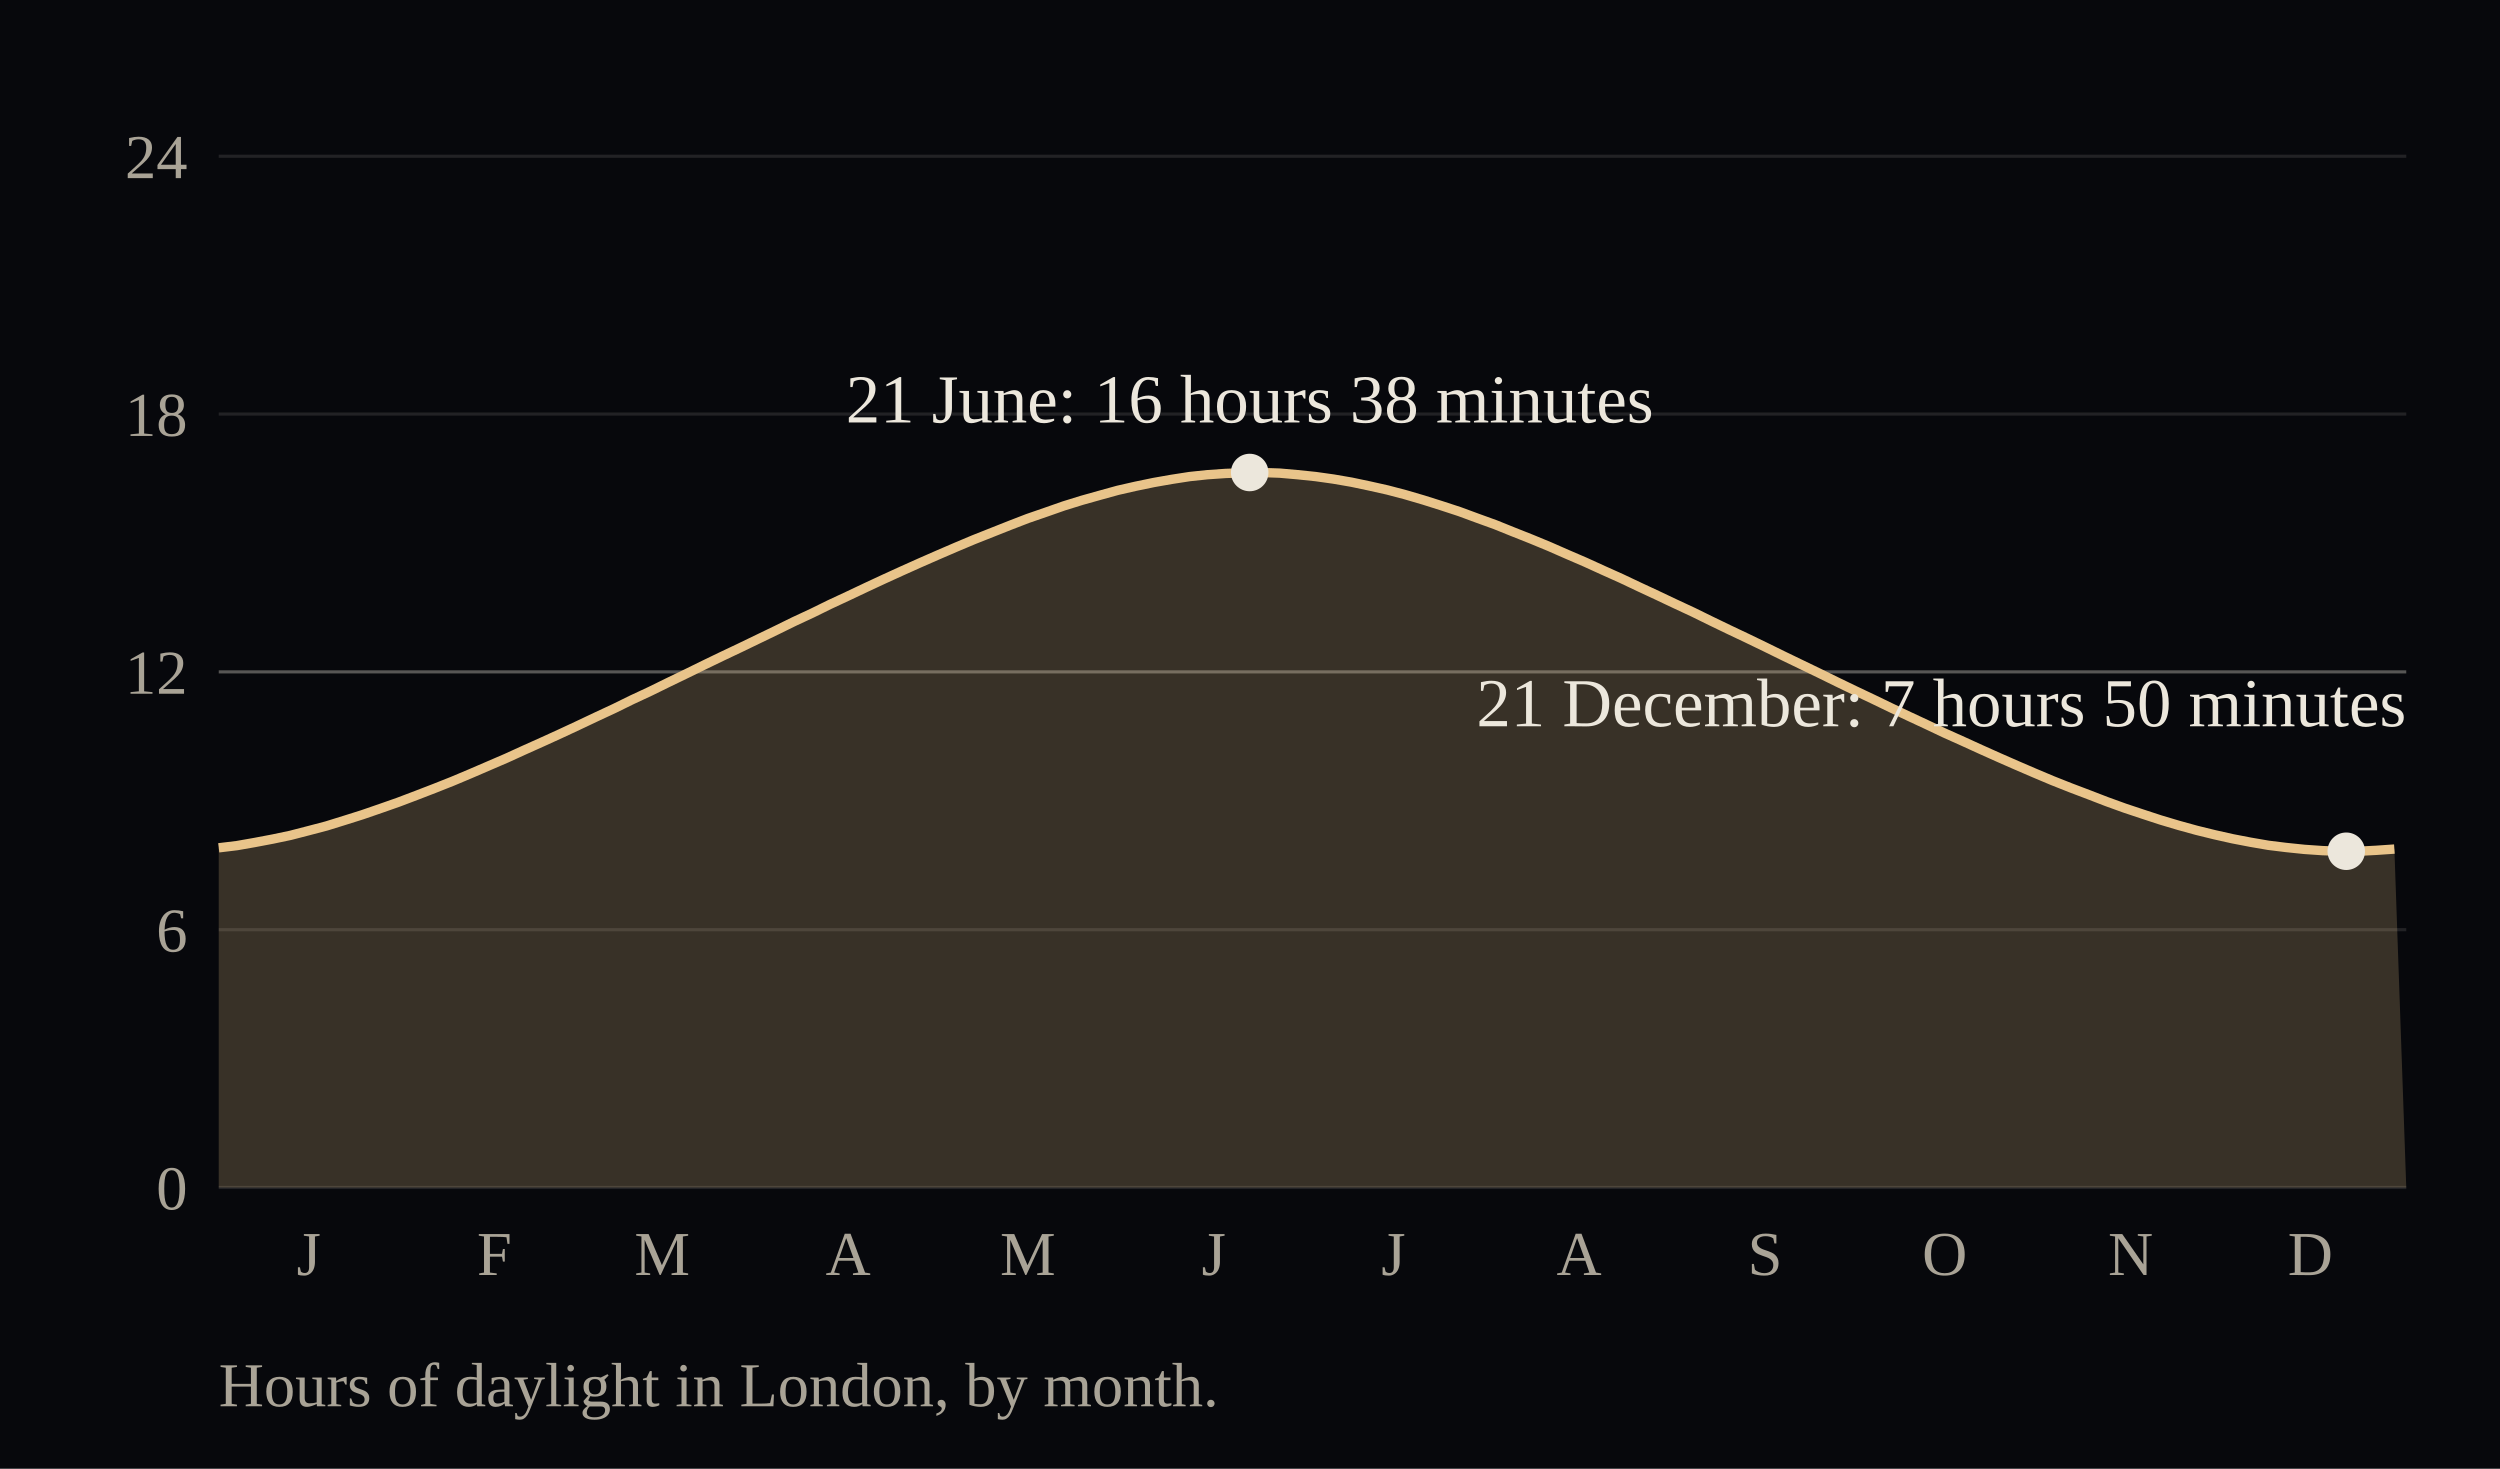
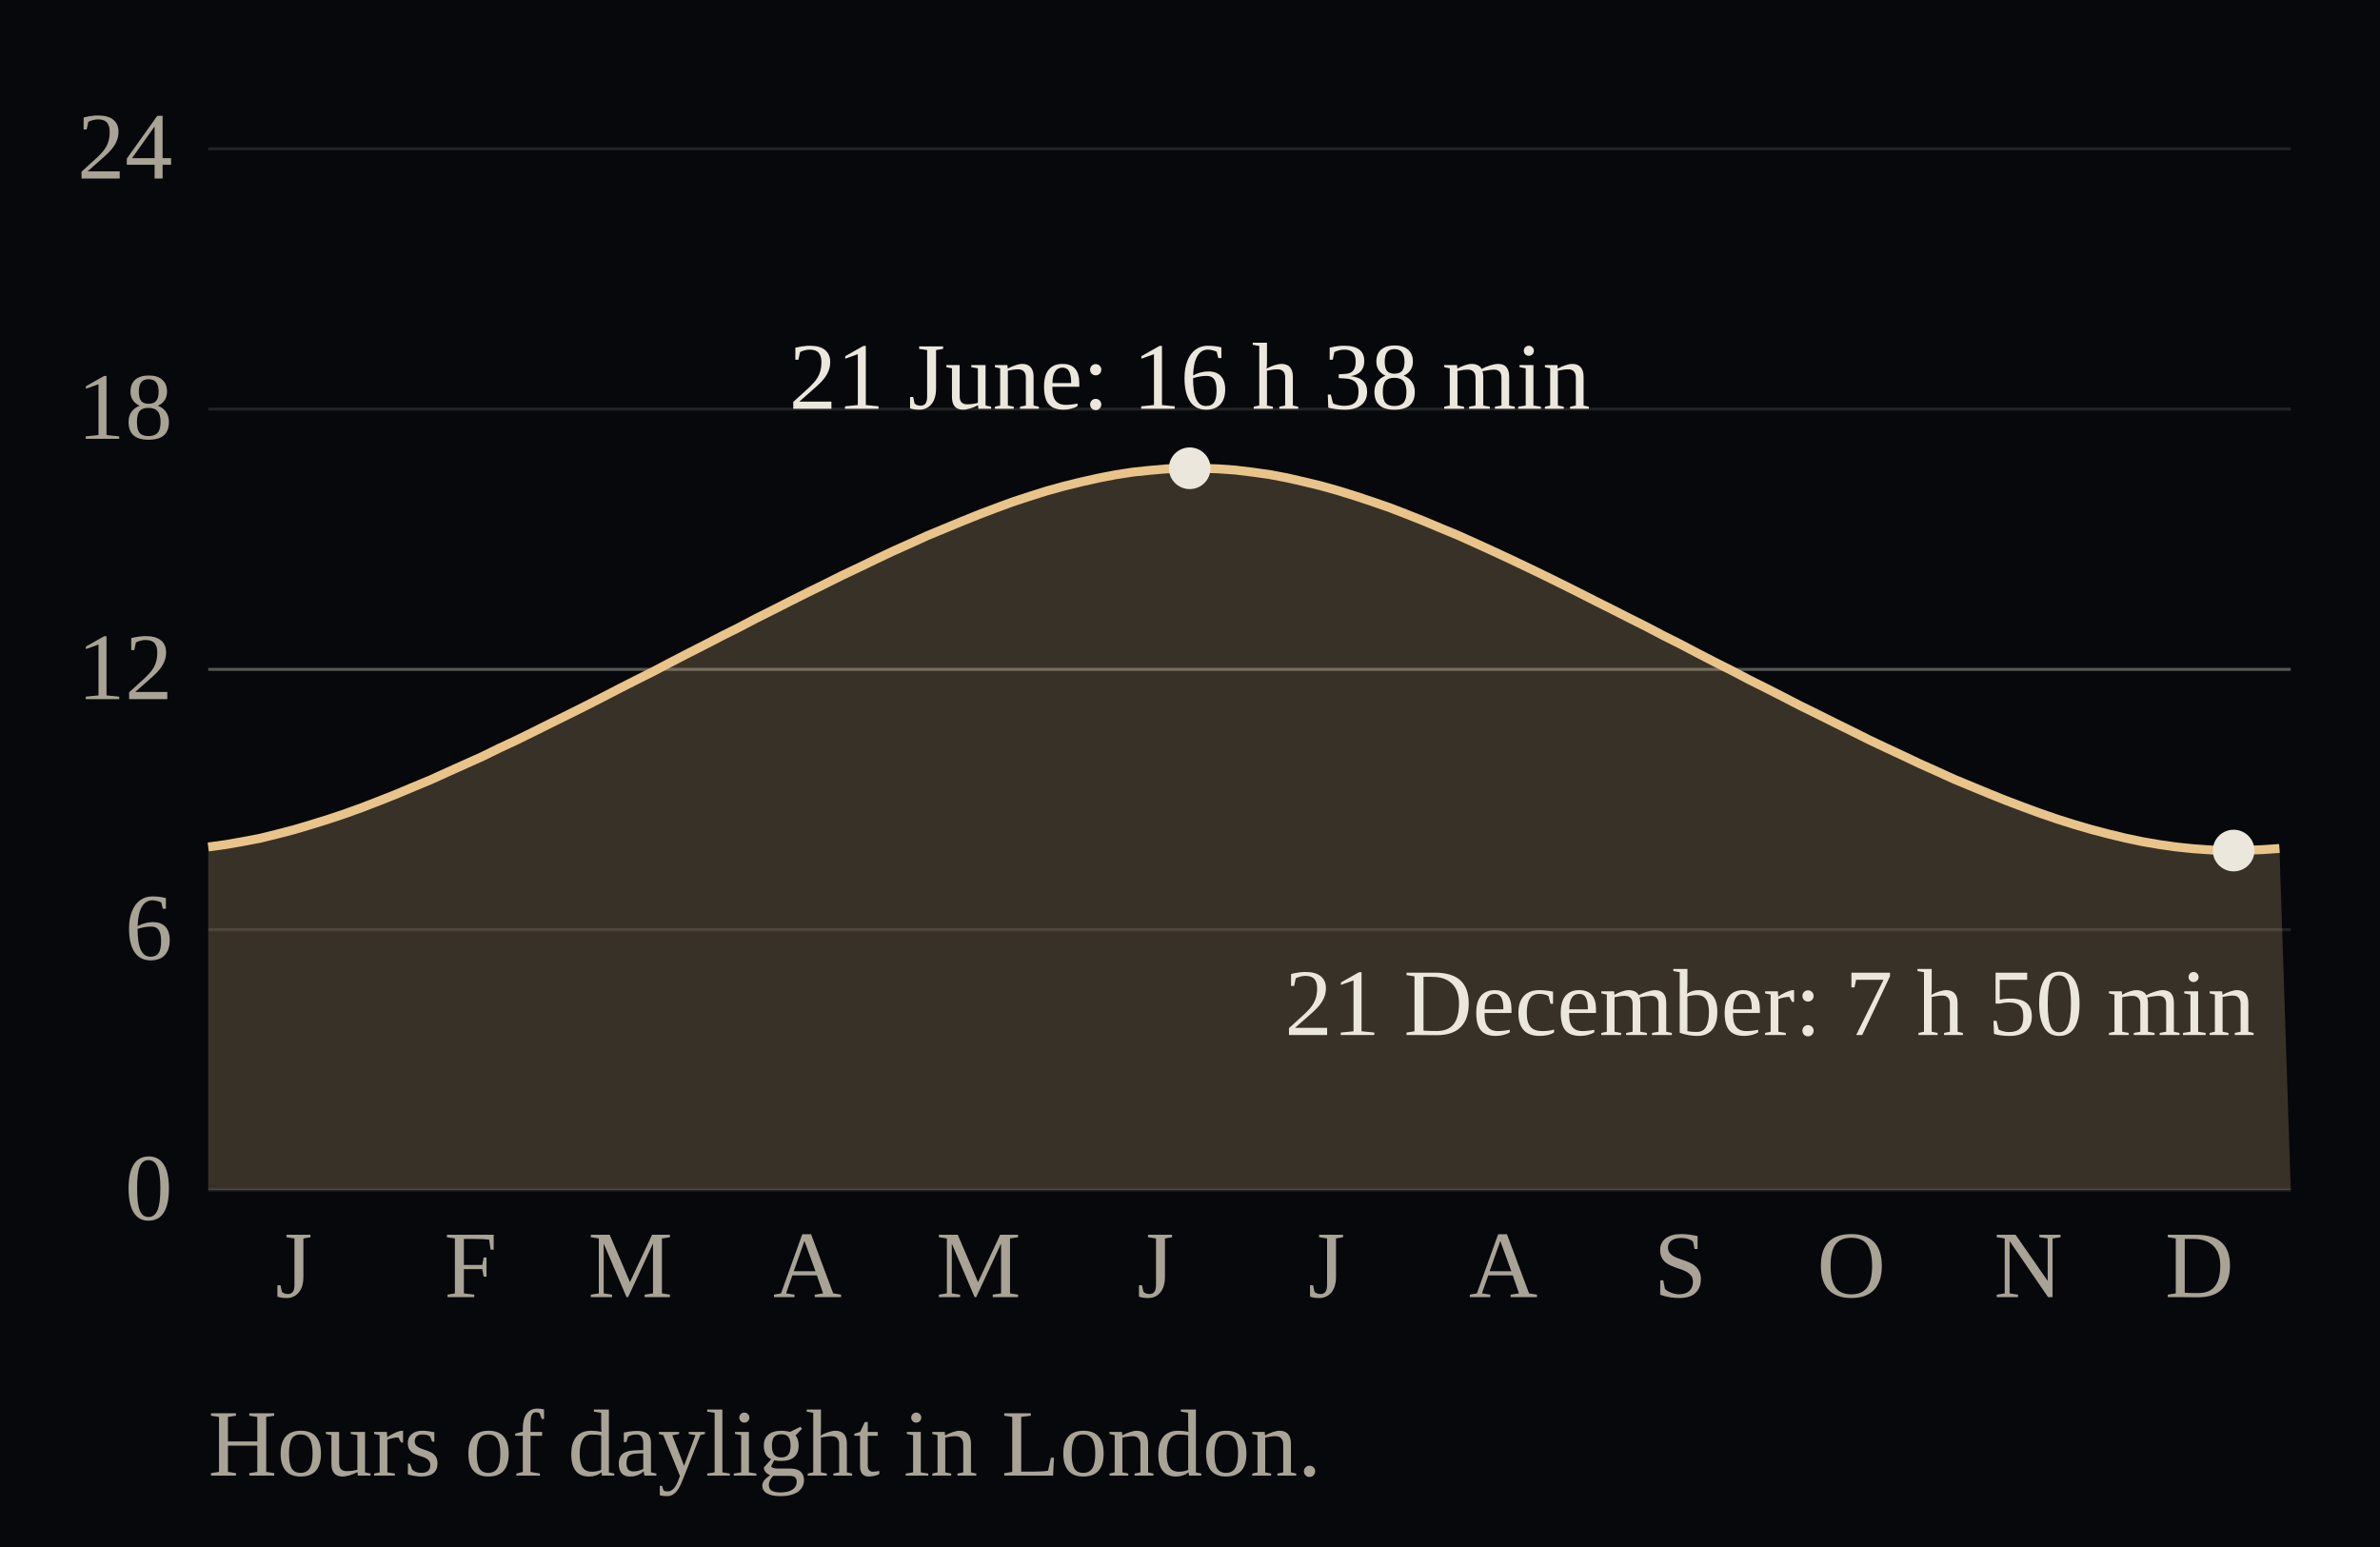
- <svg xmlns="http://www.w3.org/2000/svg" viewBox="0 0 800 470" width="800" height="470" font-family="Georgia, 'Times New Roman', serif">
-   <rect width="800" height="470" fill="#07080c" />
-   <line x1="70" y1="380.0" x2="770" y2="380.0" stroke="#ece7dc" stroke-opacity="0.12" />
-   <text x="60.0" y="387.0" font-size="20" fill="#a9a396" text-anchor="end">0</text>
-   <line x1="70" y1="297.5" x2="770" y2="297.5" stroke="#ece7dc" stroke-opacity="0.12" />
-   <text x="60.0" y="304.5" font-size="20" fill="#a9a396" text-anchor="end">6</text>
-   <line x1="70" y1="215.0" x2="770" y2="215.0" stroke="#ece7dc" stroke-opacity="0.35" />
-   <text x="60.0" y="222.0" font-size="20" fill="#a9a396" text-anchor="end">12</text>
-   <line x1="70" y1="132.5" x2="770" y2="132.5" stroke="#ece7dc" stroke-opacity="0.12" />
-   <text x="60.0" y="139.5" font-size="20" fill="#a9a396" text-anchor="end">18</text>
+ <svg xmlns="http://www.w3.org/2000/svg" viewBox="0 0 800 520" width="800" height="520" font-family="Georgia, 'Times New Roman', serif">
+   <rect width="800" height="520" fill="#07080c" />
+   <line x1="70" y1="400.0" x2="770" y2="400.0" stroke="#ece7dc" stroke-opacity="0.12" />
+   <text x="58.0" y="410.0" font-size="32" fill="#a9a396" text-anchor="end">0</text>
+   <line x1="70" y1="312.5" x2="770" y2="312.5" stroke="#ece7dc" stroke-opacity="0.12" />
+   <text x="58.0" y="322.5" font-size="32" fill="#a9a396" text-anchor="end">6</text>
+   <line x1="70" y1="225.0" x2="770" y2="225.0" stroke="#ece7dc" stroke-opacity="0.35" />
+   <text x="58.0" y="235.0" font-size="32" fill="#a9a396" text-anchor="end">12</text>
+   <line x1="70" y1="137.5" x2="770" y2="137.5" stroke="#ece7dc" stroke-opacity="0.12" />
+   <text x="58.0" y="147.5" font-size="32" fill="#a9a396" text-anchor="end">18</text>
  <line x1="70" y1="50.0" x2="770" y2="50.0" stroke="#ece7dc" stroke-opacity="0.12" />
-   <text x="60.0" y="57.0" font-size="20" fill="#a9a396" text-anchor="end">24</text>
-   <polygon points="70,380 70.0,271.3 75.8,270.6 81.5,269.6 87.3,268.5 93.0,267.3 98.8,265.8 104.5,264.3 110.3,262.5 116.0,260.7 121.8,258.7 127.5,256.7 133.3,254.5 139.0,252.3 144.8,250.0 150.5,247.6 156.3,245.1 162.1,242.6 167.8,240.0 173.6,237.4 179.3,234.8 185.1,232.1 190.8,229.4 196.6,226.7 202.3,223.9 208.1,221.2 213.8,218.4 219.6,215.6 225.3,212.8 231.1,210.0 236.8,207.3 242.6,204.5 248.4,201.7 254.1,198.9 259.9,196.2 265.6,193.4 271.4,190.7 277.1,188.0 282.9,185.3 288.6,182.7 294.4,180.1 300.1,177.6 305.9,175.1 311.6,172.7 317.4,170.4 323.2,168.1 328.9,165.9 334.7,163.9 340.4,161.9 346.2,160.1 351.9,158.5 357.7,156.9 363.4,155.6 369.2,154.4 374.9,153.4 380.7,152.5 386.4,151.9 392.2,151.5 397.9,151.3 403.7,151.2 409.5,151.4 415.2,151.9 421.0,152.5 426.7,153.3 432.5,154.3 438.2,155.5 444.0,156.8 449.7,158.3 455.5,160.0 461.2,161.8 467.0,163.7 472.7,165.8 478.5,167.9 484.2,170.2 490.0,172.5 495.8,174.9 501.5,177.4 507.3,179.9 513.0,182.5 518.8,185.1 524.5,187.8 530.3,190.5 536.0,193.2 541.8,195.9 547.5,198.7 553.3,201.5 559.0,204.2 564.8,207.0 570.5,209.8 576.3,212.6 582.1,215.4 587.8,218.2 593.6,221.0 599.3,223.7 605.1,226.5 610.8,229.2 616.6,231.9 622.3,234.6 628.1,237.2 633.8,239.8 639.6,242.4 645.3,244.9 651.1,247.4 656.8,249.8 662.6,252.1 668.4,254.3 674.1,256.5 679.9,258.6 685.6,260.5 691.4,262.4 697.1,264.1 702.9,265.7 708.6,267.1 714.4,268.4 720.1,269.5 725.9,270.5 731.6,271.2 737.4,271.8 743.2,272.2 748.9,272.4 754.7,272.4 760.4,272.1 766.2,271.7 770,380" fill="#e9c48a" fill-opacity=".22" />
-   <polyline points="70.0,271.3 75.8,270.6 81.5,269.6 87.3,268.5 93.0,267.3 98.8,265.8 104.5,264.3 110.3,262.5 116.0,260.7 121.8,258.7 127.5,256.7 133.3,254.5 139.0,252.3 144.8,250.0 150.5,247.6 156.3,245.1 162.1,242.6 167.8,240.0 173.6,237.4 179.3,234.8 185.1,232.1 190.8,229.4 196.6,226.7 202.3,223.9 208.1,221.2 213.8,218.4 219.6,215.6 225.3,212.8 231.1,210.0 236.8,207.3 242.6,204.5 248.4,201.7 254.1,198.9 259.9,196.2 265.6,193.4 271.4,190.7 277.1,188.0 282.9,185.3 288.6,182.7 294.4,180.1 300.1,177.6 305.9,175.1 311.6,172.7 317.4,170.4 323.2,168.1 328.9,165.9 334.7,163.9 340.4,161.9 346.2,160.1 351.9,158.5 357.7,156.9 363.4,155.6 369.2,154.4 374.9,153.4 380.7,152.5 386.4,151.9 392.2,151.5 397.9,151.3 403.7,151.2 409.5,151.4 415.2,151.9 421.0,152.5 426.7,153.3 432.5,154.3 438.2,155.5 444.0,156.8 449.7,158.3 455.5,160.0 461.2,161.8 467.0,163.7 472.7,165.8 478.5,167.9 484.2,170.2 490.0,172.5 495.8,174.9 501.5,177.4 507.3,179.9 513.0,182.5 518.8,185.1 524.5,187.8 530.3,190.5 536.0,193.2 541.8,195.9 547.5,198.7 553.3,201.5 559.0,204.2 564.8,207.0 570.5,209.8 576.3,212.6 582.1,215.4 587.8,218.2 593.6,221.0 599.3,223.7 605.1,226.5 610.8,229.2 616.6,231.9 622.3,234.6 628.1,237.2 633.8,239.8 639.6,242.4 645.3,244.9 651.1,247.4 656.8,249.8 662.6,252.1 668.4,254.3 674.1,256.5 679.9,258.6 685.6,260.5 691.4,262.4 697.1,264.1 702.9,265.7 708.6,267.1 714.4,268.4 720.1,269.5 725.9,270.5 731.6,271.2 737.4,271.8 743.2,272.2 748.9,272.4 754.7,272.4 760.4,272.1 766.2,271.7" fill="none" stroke="#e9c48a" stroke-width="3" />
-   <text x="98.8" y="408.0" font-size="20" fill="#a9a396" text-anchor="middle">J</text>
-   <text x="158.2" y="408.0" font-size="20" fill="#a9a396" text-anchor="middle">F</text>
-   <text x="211.9" y="408.0" font-size="20" fill="#a9a396" text-anchor="middle">M</text>
-   <text x="271.4" y="408.0" font-size="20" fill="#a9a396" text-anchor="middle">A</text>
-   <text x="328.9" y="408.0" font-size="20" fill="#a9a396" text-anchor="middle">M</text>
-   <text x="388.4" y="408.0" font-size="20" fill="#a9a396" text-anchor="middle">J</text>
-   <text x="445.9" y="408.0" font-size="20" fill="#a9a396" text-anchor="middle">J</text>
-   <text x="505.3" y="408.0" font-size="20" fill="#a9a396" text-anchor="middle">A</text>
-   <text x="564.8" y="408.0" font-size="20" fill="#a9a396" text-anchor="middle">S</text>
-   <text x="622.3" y="408.0" font-size="20" fill="#a9a396" text-anchor="middle">O</text>
-   <text x="681.8" y="408.0" font-size="20" fill="#a9a396" text-anchor="middle">N</text>
-   <text x="739.3" y="408.0" font-size="20" fill="#a9a396" text-anchor="middle">D</text>
-   <circle cx="399.9" cy="151.2" r="6" fill="#ece7dc" />
-   <text x="399.9" y="135.2" font-size="22" fill="#ece7dc" text-anchor="middle">21 June: 16 hours 38 minutes</text>
-   <circle cx="750.8" cy="272.4" r="6" fill="#ece7dc" />
-   <text x="770.0" y="232.4" font-size="22" fill="#ece7dc" text-anchor="end">21 December: 7 hours 50 minutes</text>
-   <text x="70.0" y="450.0" font-size="20" fill="#a9a396" text-anchor="start">Hours of daylight in London, by month.</text>
+   <text x="58.0" y="60.0" font-size="32" fill="#a9a396" text-anchor="end">24</text>
+   <polygon points="70,400 70.0,284.7 75.8,283.9 81.5,282.9 87.3,281.8 93.0,280.4 98.8,278.9 104.5,277.2 110.3,275.4 116.0,273.5 121.8,271.4 127.5,269.2 133.3,266.9 139.0,264.5 144.8,262.1 150.5,259.5 156.3,256.9 162.1,254.3 167.8,251.5 173.6,248.8 179.3,246.0 185.1,243.1 190.8,240.3 196.6,237.4 202.3,234.5 208.1,231.5 213.8,228.6 219.6,225.7 225.3,222.7 231.1,219.7 236.8,216.8 242.6,213.8 248.4,210.9 254.1,207.9 259.9,205.0 265.6,202.1 271.4,199.2 277.1,196.4 282.9,193.5 288.6,190.8 294.4,188.0 300.1,185.3 305.9,182.7 311.6,180.1 317.4,177.7 323.2,175.3 328.9,173.0 334.7,170.8 340.4,168.7 346.2,166.8 351.9,165.0 357.7,163.4 363.4,162.0 369.2,160.7 374.9,159.6 380.7,158.7 386.4,158.1 392.2,157.6 397.9,157.4 403.7,157.4 409.5,157.6 415.2,158.0 421.0,158.7 426.7,159.5 432.5,160.6 438.2,161.9 444.0,163.3 449.7,164.9 455.5,166.7 461.2,168.6 467.0,170.6 472.7,172.8 478.5,175.1 484.2,177.5 490.0,179.9 495.8,182.5 501.5,185.1 507.3,187.8 513.0,190.5 518.8,193.3 524.5,196.1 530.3,199.0 536.0,201.9 541.8,204.8 547.5,207.7 553.3,210.6 559.0,213.6 564.8,216.5 570.5,219.5 576.3,222.5 582.1,225.4 587.8,228.4 593.6,231.3 599.3,234.2 605.1,237.2 610.8,240.0 616.6,242.9 622.3,245.7 628.1,248.6 633.8,251.3 639.6,254.0 645.3,256.7 651.1,259.3 656.8,261.9 662.6,264.3 668.4,266.7 674.1,269.0 679.9,271.2 685.6,273.3 691.4,275.3 697.1,277.1 702.9,278.8 708.6,280.3 714.4,281.7 720.1,282.9 725.9,283.9 731.6,284.7 737.4,285.3 743.2,285.7 748.9,285.9 754.7,285.8 760.4,285.6 766.2,285.2 770,400" fill="#e9c48a" fill-opacity=".22" />
+   <polyline points="70.0,284.7 75.8,283.9 81.5,282.9 87.3,281.8 93.0,280.4 98.8,278.9 104.5,277.2 110.3,275.4 116.0,273.5 121.8,271.4 127.5,269.2 133.3,266.9 139.0,264.5 144.8,262.1 150.5,259.5 156.3,256.9 162.1,254.3 167.8,251.5 173.6,248.8 179.3,246.0 185.1,243.1 190.8,240.3 196.6,237.4 202.3,234.5 208.1,231.5 213.8,228.6 219.6,225.7 225.3,222.7 231.1,219.7 236.8,216.8 242.6,213.8 248.4,210.9 254.1,207.9 259.9,205.0 265.6,202.1 271.4,199.2 277.1,196.4 282.9,193.5 288.6,190.8 294.4,188.0 300.1,185.3 305.9,182.7 311.6,180.1 317.4,177.7 323.2,175.3 328.9,173.0 334.7,170.8 340.4,168.7 346.2,166.8 351.9,165.0 357.7,163.4 363.4,162.0 369.2,160.7 374.9,159.6 380.7,158.7 386.4,158.1 392.2,157.6 397.9,157.4 403.7,157.4 409.5,157.6 415.2,158.0 421.0,158.7 426.7,159.5 432.5,160.6 438.2,161.9 444.0,163.3 449.7,164.9 455.5,166.7 461.2,168.6 467.0,170.6 472.7,172.8 478.5,175.1 484.2,177.5 490.0,179.9 495.8,182.5 501.5,185.1 507.3,187.8 513.0,190.5 518.8,193.3 524.5,196.1 530.3,199.0 536.0,201.9 541.8,204.8 547.5,207.7 553.3,210.6 559.0,213.6 564.8,216.5 570.5,219.5 576.3,222.5 582.1,225.4 587.8,228.4 593.6,231.3 599.3,234.2 605.1,237.2 610.8,240.0 616.6,242.9 622.3,245.7 628.1,248.6 633.8,251.3 639.6,254.0 645.3,256.7 651.1,259.3 656.8,261.9 662.6,264.3 668.4,266.7 674.1,269.0 679.9,271.2 685.6,273.3 691.4,275.3 697.1,277.1 702.9,278.8 708.6,280.3 714.4,281.7 720.1,282.9 725.9,283.9 731.6,284.7 737.4,285.3 743.2,285.7 748.9,285.9 754.7,285.8 760.4,285.6 766.2,285.2" fill="none" stroke="#e9c48a" stroke-width="3" />
+   <text x="98.8" y="436.0" font-size="32" fill="#a9a396" text-anchor="middle">J</text>
+   <text x="158.2" y="436.0" font-size="32" fill="#a9a396" text-anchor="middle">F</text>
+   <text x="211.9" y="436.0" font-size="32" fill="#a9a396" text-anchor="middle">M</text>
+   <text x="271.4" y="436.0" font-size="32" fill="#a9a396" text-anchor="middle">A</text>
+   <text x="328.9" y="436.0" font-size="32" fill="#a9a396" text-anchor="middle">M</text>
+   <text x="388.4" y="436.0" font-size="32" fill="#a9a396" text-anchor="middle">J</text>
+   <text x="445.9" y="436.0" font-size="32" fill="#a9a396" text-anchor="middle">J</text>
+   <text x="505.3" y="436.0" font-size="32" fill="#a9a396" text-anchor="middle">A</text>
+   <text x="564.8" y="436.0" font-size="32" fill="#a9a396" text-anchor="middle">S</text>
+   <text x="622.3" y="436.0" font-size="32" fill="#a9a396" text-anchor="middle">O</text>
+   <text x="681.8" y="436.0" font-size="32" fill="#a9a396" text-anchor="middle">N</text>
+   <text x="739.3" y="436.0" font-size="32" fill="#a9a396" text-anchor="middle">D</text>
+   <circle cx="399.9" cy="157.4" r="7" fill="#ece7dc" />
+   <text x="399.9" y="137.4" font-size="32" fill="#ece7dc" text-anchor="middle">21 June: 16 h 38 min</text>
+   <circle cx="750.8" cy="285.9" r="7" fill="#ece7dc" />
+   <text x="758.0" y="347.9" font-size="32" fill="#ece7dc" text-anchor="end">21 December: 7 h 50 min</text>
+   <text x="70.0" y="496.0" font-size="32" fill="#a9a396" text-anchor="start">Hours of daylight in London.</text>
</svg>
